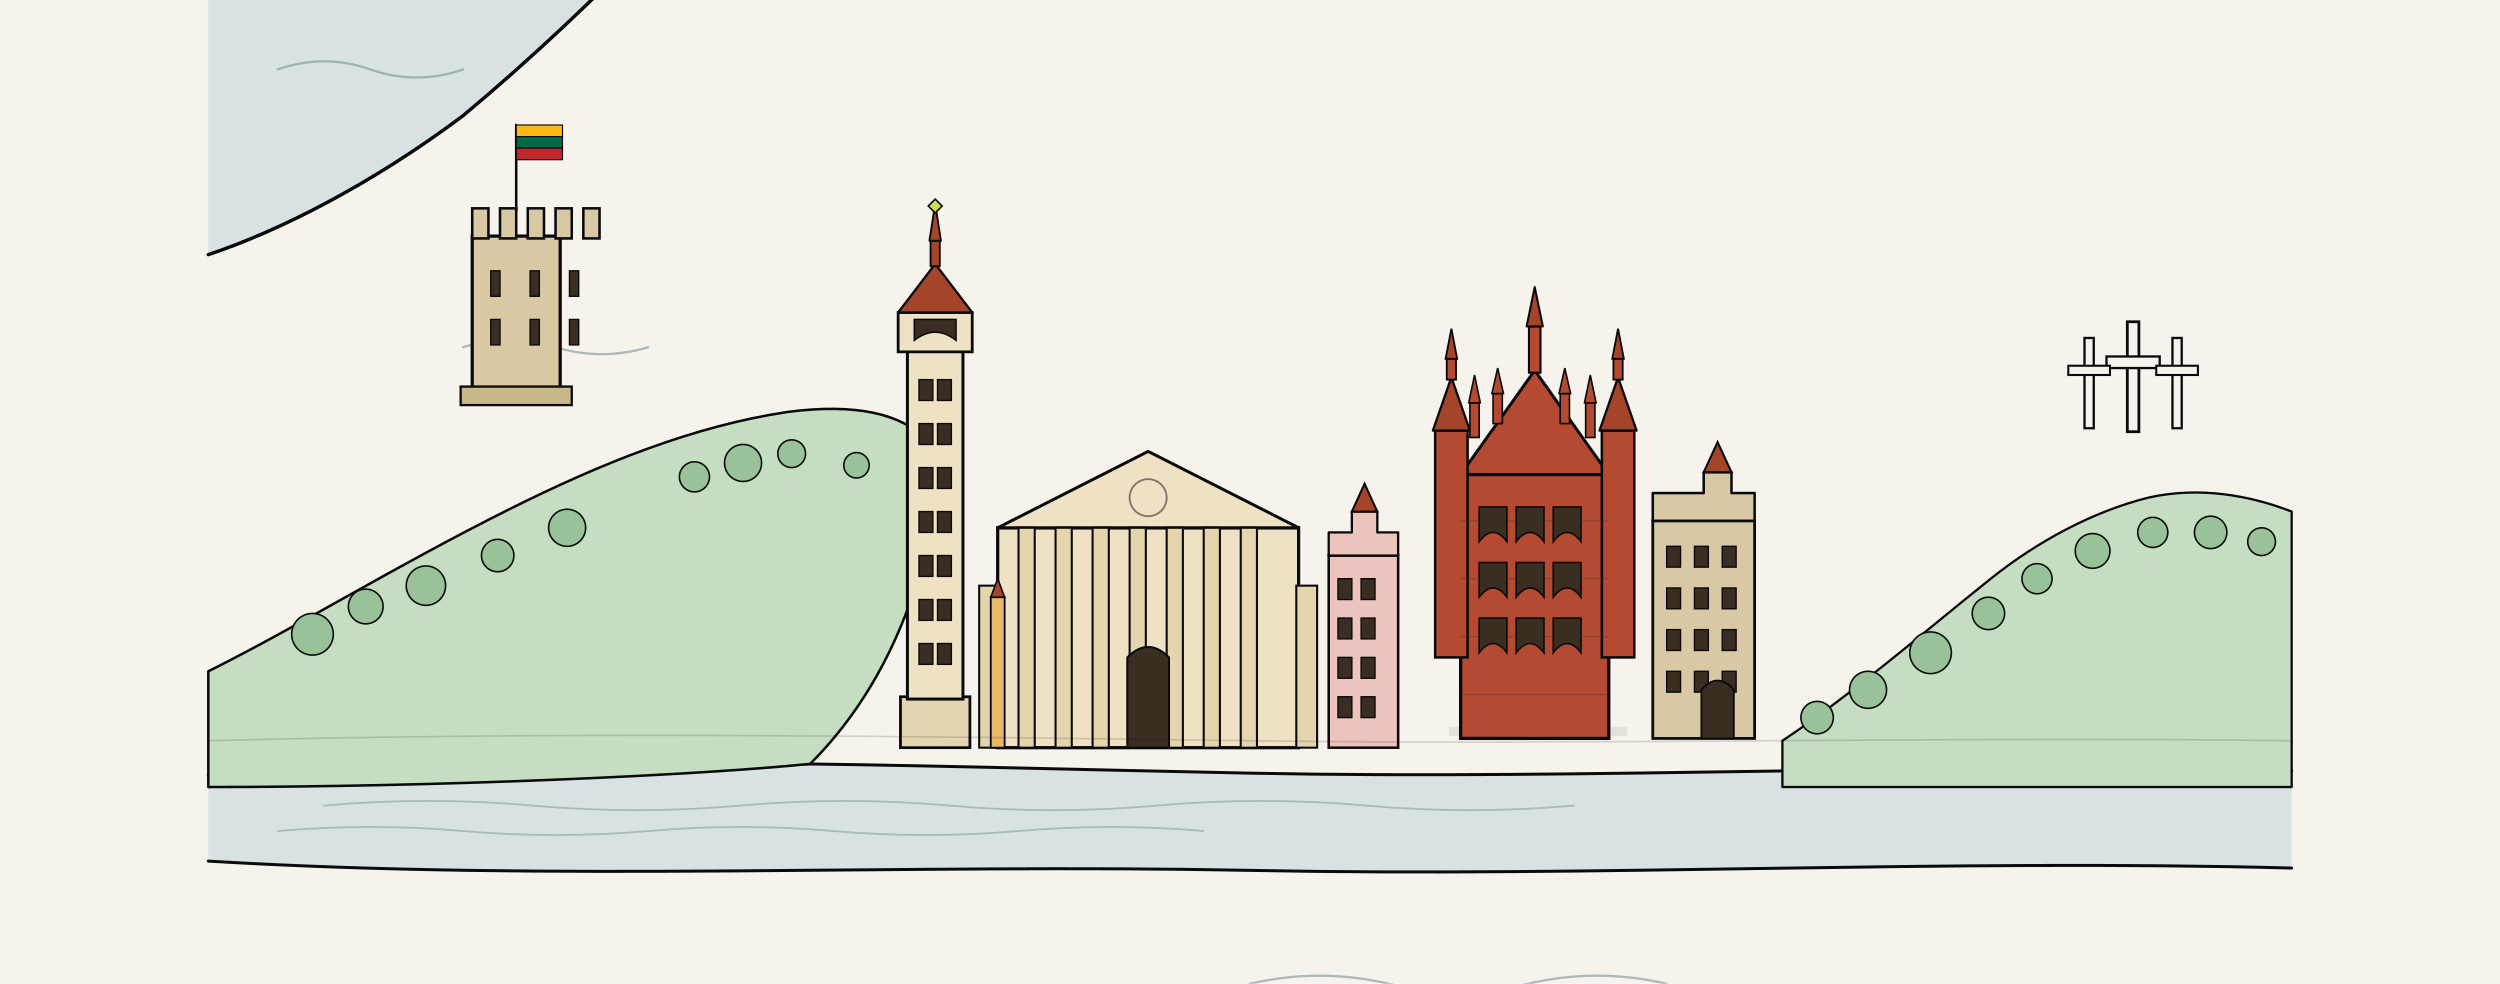
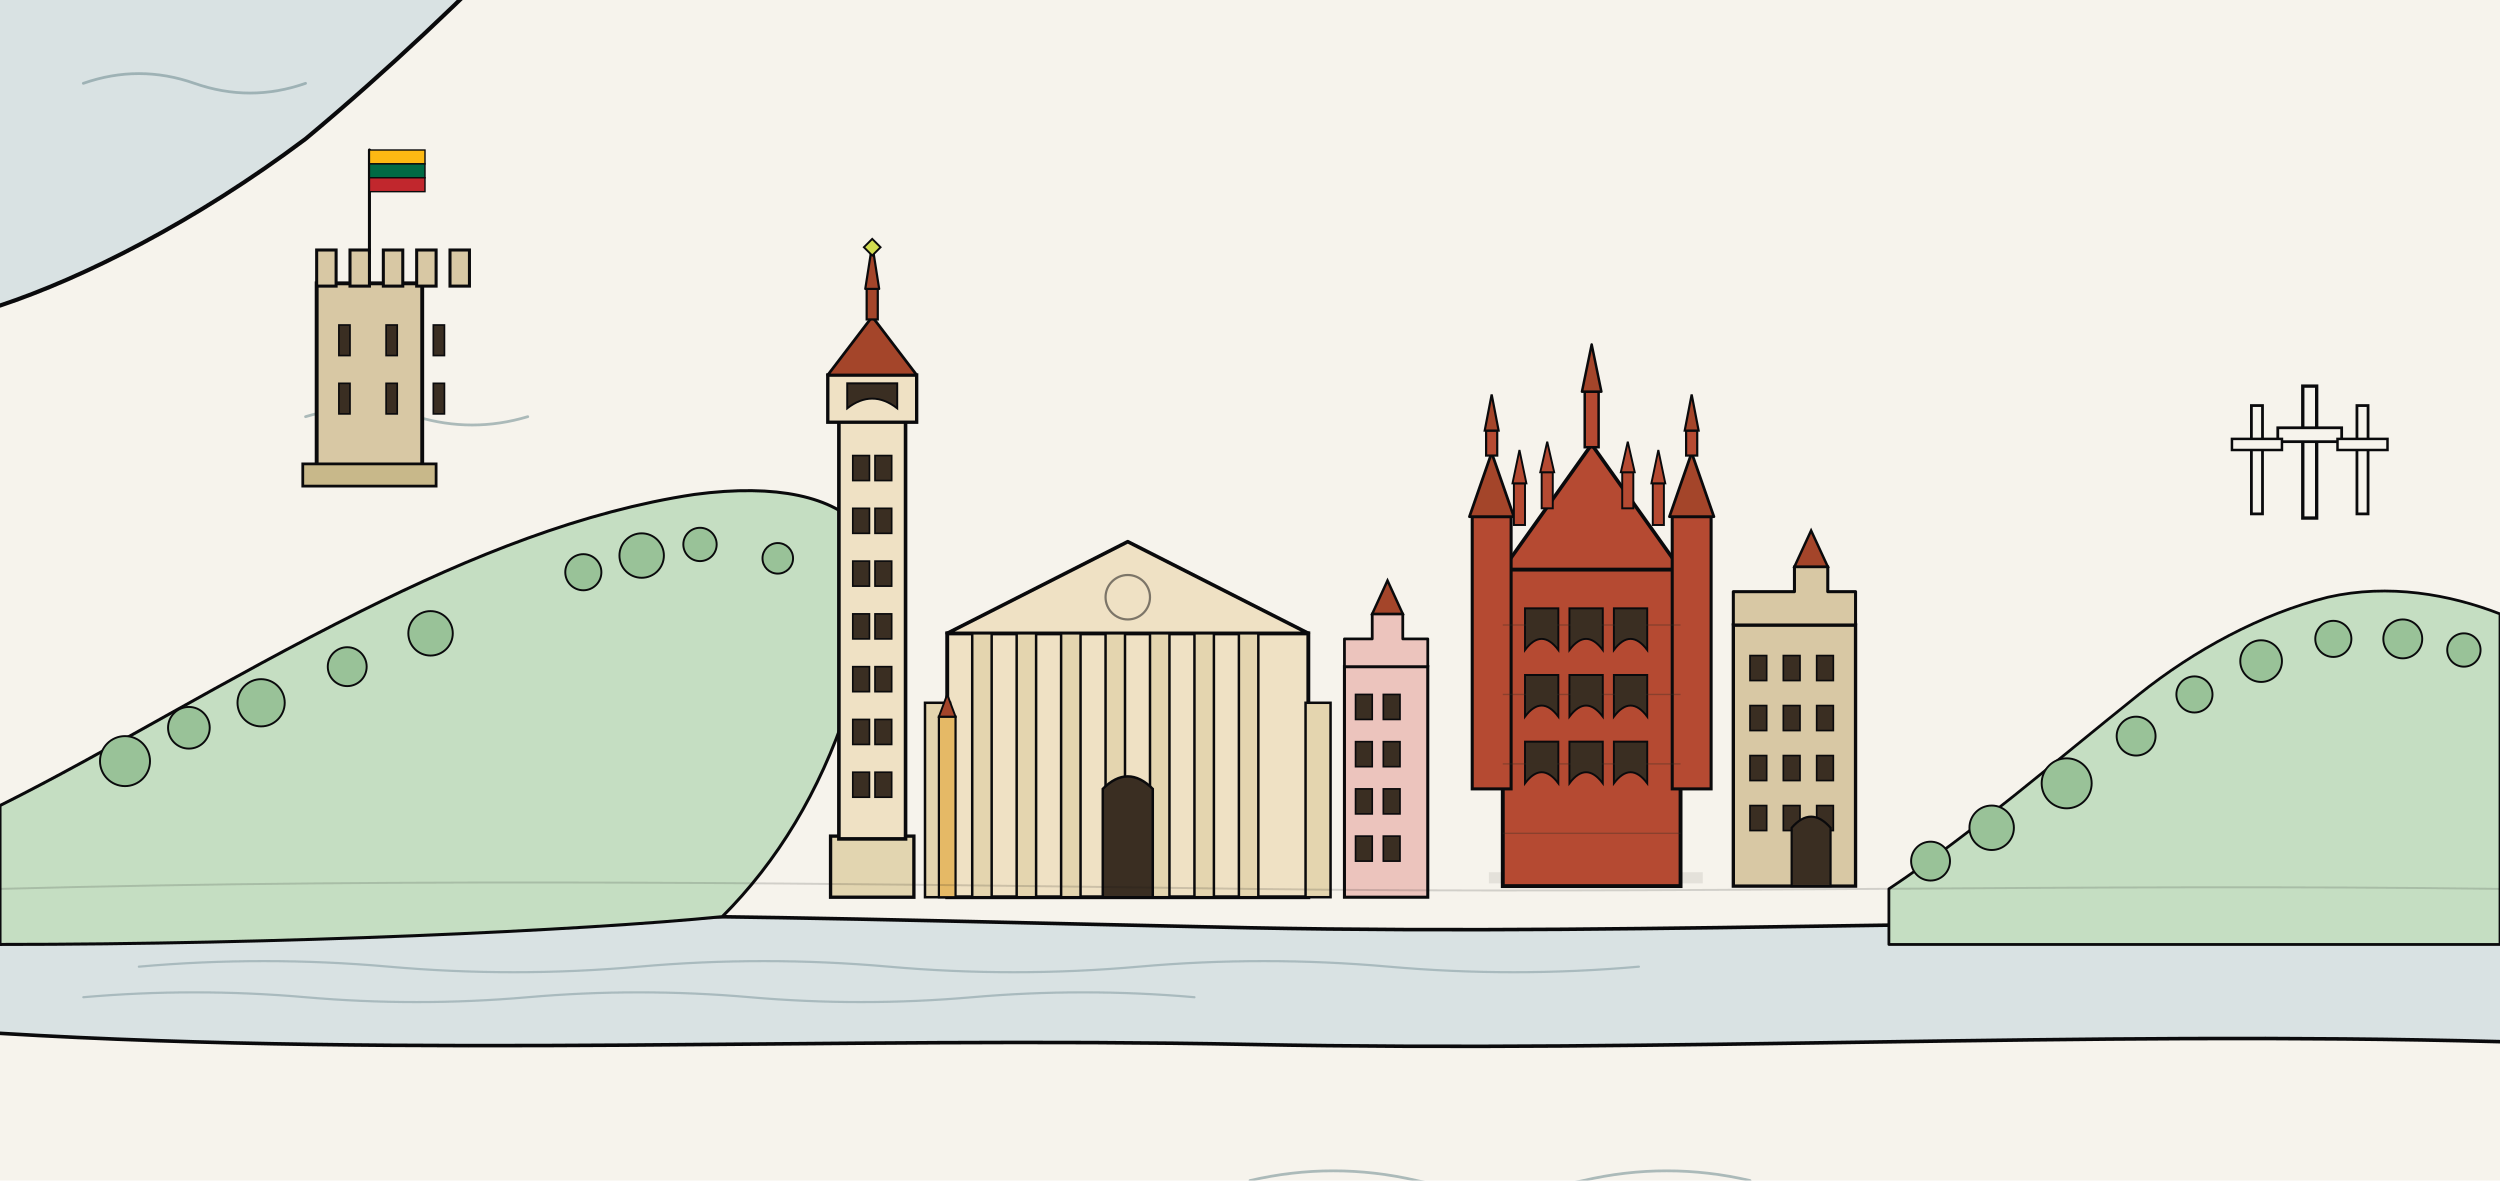
- <svg xmlns="http://www.w3.org/2000/svg" viewBox="-180 200 2160 850" preserveAspectRatio="xMidYMid slice">
-   <rect x="-180" width="2160" height="1200" fill="#f6f3ec" />
+ <svg xmlns="http://www.w3.org/2000/svg" viewBox="0 200 1800 850" preserveAspectRatio="xMidYMid slice">
+   <rect width="1800" height="1200" fill="#f6f3ec" />
  <path d="M 0 0 L 520 0 C 440 90 340 200 220 300 C 140 360 60 400 0 420 Z" fill="#d9e2e3" />
  <path d="M 1800 0 L 1800 160 C 1720 130 1660 90 1600 50 L 1600 0 Z" fill="#d9e2e3" />
  <g fill="none" stroke="#6e8a90" stroke-width="2" stroke-linecap="round" opacity="0.55">
    <path d="M 80 150 q 40 -14 80 0 t 80 0" />
    <path d="M 60 260 q 40 -14 80 0 t 80 0" />
    <path d="M 320 100 q 30 -10 60 0 t 60 0" />
    <path d="M 1520 60 q 30 -10 60 0 t 60 0" />
    <path d="M 1640 110 q 30 -10 60 0 t 60 0" />
    <path d="M 220 500 q 40 -12 80 0 t 80 0" />
    <path d="M 900 1050 q 60 -14 120 0 t 120 0 t 120 0" />
    <path d="M 400 1110 q 50 -12 100 0 t 100 0" />
    <path d="M 1400 1060 q 50 -14 100 0 t 100 0" />
  </g>
  <path d="M 0 420 C 60 400 140 360 220 300 C 340 200 440 90 520 0" fill="none" stroke="#0a0a0c" stroke-width="3" stroke-linecap="round" stroke-linejoin="round" />
  <path d="M 0 870 C 300 850 600 862 900 868 C 1200 874 1500 858 1800 866 L 1800 950 C 1500 942 1200 958 900 952 C 600 946 300 962 0 944 Z" fill="#d9e2e3" />
  <g fill="none" stroke="#6e8a90" stroke-width="1.6" stroke-linecap="round" opacity="0.45">
    <path d="M 100 896 q 90 -8 180 0 t 180 0 t 180 0 t 180 0 t 180 0 t 180 0" />
    <path d="M 60 918 q 80 -7 160 0 t 160 0 t 160 0 t 160 0 t 160 0" />
  </g>
  <path d="M 0 870 C 300 850 600 862 900 868 C 1200 874 1500 858 1800 866" fill="none" stroke="#0a0a0c" stroke-width="2.6" stroke-linecap="round" stroke-linejoin="round" />
  <path d="M 0 944 C 300 962 600 946 900 952 C 1200 958 1500 942 1800 950" fill="none" stroke="#0a0a0c" stroke-width="2.6" stroke-linecap="round" stroke-linejoin="round" />
  <path d="M 0 780 C 80 740 160 690 260 640 C 340 600 420 568 500 556 C 560 548 600 558 620 580 C 640 604 630 650 610 710 C 590 770 560 820 520 860 C 420 870 200 880 0 880 Z" fill="#c5dec2" stroke="#0a0a0c" stroke-width="2.2" stroke-linejoin="round" />
  <g fill="#99c298" stroke="#0a0a0c" stroke-width="1.4">
    <circle cx="90" cy="748" r="18" />
    <circle cx="136" cy="724" r="15" />
    <circle cx="188" cy="706" r="17" />
    <circle cx="250" cy="680" r="14" />
    <circle cx="310" cy="656" r="16" />
    <circle cx="420" cy="612" r="13" />
    <circle cx="462" cy="600" r="16" />
    <circle cx="504" cy="592" r="12" />
    <circle cx="560" cy="602" r="11" />
  </g>
  <path d="M 1360 840 C 1420 800 1480 748 1540 700 C 1580 668 1628 642 1676 630 C 1720 620 1764 628 1800 642 L 1800 880 C 1600 880 1400 880 1360 880 Z" fill="#c5dec2" stroke="#0a0a0c" stroke-width="2" stroke-linejoin="round" />
  <g fill="#99c298" stroke="#0a0a0c" stroke-width="1.4">
    <circle cx="1390" cy="820" r="14" />
    <circle cx="1434" cy="796" r="16" />
    <circle cx="1488" cy="764" r="18" />
    <circle cx="1538" cy="730" r="14" />
    <circle cx="1580" cy="700" r="13" />
    <circle cx="1628" cy="676" r="15" />
    <circle cx="1680" cy="660" r="13" />
    <circle cx="1730" cy="660" r="14" />
    <circle cx="1774" cy="668" r="12" />
  </g>
  <rect x="1658" y="478" width="10" height="95" fill="#f6f3ec" stroke="#0a0a0c" stroke-width="2.4" />
  <rect x="1640" y="508" width="46" height="10" fill="#f6f3ec" stroke="#0a0a0c" stroke-width="2" />
  <rect x="1621" y="492" width="8" height="78" fill="#f6f3ec" stroke="#0a0a0c" stroke-width="2" />
  <rect x="1607" y="516" width="36" height="8" fill="#f6f3ec" stroke="#0a0a0c" stroke-width="1.8" />
  <rect x="1697" y="492" width="8" height="78" fill="#f6f3ec" stroke="#0a0a0c" stroke-width="2" />
  <rect x="1683" y="516" width="36" height="8" fill="#f6f3ec" stroke="#0a0a0c" stroke-width="1.8" />
  <rect x="226" y="534" width="80" height="6" fill="#0a0a0c" opacity="0.08" />
  <rect x="228" y="404" width="76" height="132" fill="#d8c8a4" stroke="#0a0a0c" stroke-width="2.8" />
  <g fill="#d8c8a4" stroke="#0a0a0c" stroke-width="2.2">
    <rect x="228" y="380" width="14" height="26" />
    <rect x="252" y="380" width="14" height="26" />
    <rect x="276" y="380" width="14" height="26" />
    <rect x="300" y="380" width="14" height="26" />
    <rect x="324" y="380" width="14" height="26" />
  </g>
  <g fill="#3a2e22" stroke="#0a0a0c" stroke-width="1.2">
    <rect x="244" y="434" width="8" height="22" />
    <rect x="278" y="434" width="8" height="22" />
    <rect x="312" y="434" width="8" height="22" />
    <rect x="244" y="476" width="8" height="22" />
    <rect x="278" y="476" width="8" height="22" />
    <rect x="312" y="476" width="8" height="22" />
  </g>
  <rect x="218" y="534" width="96" height="16" fill="#c8b88a" stroke="#0a0a0c" stroke-width="2" />
  <line x1="266" y1="308" x2="266" y2="382" stroke="#0a0a0c" stroke-width="2.2" stroke-linecap="round" />
  <rect x="266" y="308" width="40" height="10" fill="#fdb913" stroke="#0a0a0c" stroke-width="1" />
  <rect x="266" y="318" width="40" height="10" fill="#006a44" stroke="#0a0a0c" stroke-width="1" />
  <rect x="266" y="328" width="40" height="10" fill="#c1272d" stroke="#0a0a0c" stroke-width="1" />
  <rect x="598" y="802" width="60" height="44" fill="#e2d5b0" stroke="#0a0a0c" stroke-width="2.4" />
  <rect x="604" y="500" width="48" height="304" fill="#efe1c4" stroke="#0a0a0c" stroke-width="2.6" />
  <rect x="596" y="470" width="64" height="34" fill="#efe1c4" stroke="#0a0a0c" stroke-width="2.4" />
  <path d="M 610 476 L 610 494 Q 628 480 646 494 L 646 476 Z" fill="#3a2e22" stroke="#0a0a0c" stroke-width="1.4" />
  <polygon points="596,470 660,470 628,428" fill="#a4452a" stroke="#0a0a0c" stroke-width="2" stroke-linejoin="round" />
  <rect x="624" y="408" width="8" height="22" fill="#a4452a" stroke="#0a0a0c" stroke-width="1.6" />
  <polygon points="623,408 633,408 628,376" fill="#a4452a" stroke="#0a0a0c" stroke-width="1.6" stroke-linejoin="round" />
  <polygon points="628,372 634,378 628,384 622,378" fill="#d2dc50" stroke="#0a0a0c" stroke-width="1.4" />
  <g fill="#3a2e22" stroke="#0a0a0c" stroke-width="1.2">
    <rect x="614" y="528" width="12" height="18" />
    <rect x="630" y="528" width="12" height="18" />
    <rect x="614" y="566" width="12" height="18" />
    <rect x="630" y="566" width="12" height="18" />
    <rect x="614" y="604" width="12" height="18" />
    <rect x="630" y="604" width="12" height="18" />
    <rect x="614" y="642" width="12" height="18" />
    <rect x="630" y="642" width="12" height="18" />
    <rect x="614" y="680" width="12" height="18" />
    <rect x="630" y="680" width="12" height="18" />
    <rect x="614" y="718" width="12" height="18" />
    <rect x="630" y="718" width="12" height="18" />
    <rect x="614" y="756" width="12" height="18" />
    <rect x="630" y="756" width="12" height="18" />
  </g>
  <rect x="680" y="838" width="264" height="8" fill="#0a0a0c" opacity="0.08" />
  <rect x="682" y="656" width="260" height="190" fill="#efe1c4" stroke="#0a0a0c" stroke-width="2.8" />
  <polygon points="682,656 942,656 812,590" fill="#efe1c4" stroke="#0a0a0c" stroke-width="2.6" stroke-linejoin="round" />
  <g fill="#e4d5af" stroke="#0a0a0c" stroke-width="1.8">
    <rect x="700" y="656" width="14" height="190" />
    <rect x="732" y="656" width="14" height="190" />
    <rect x="764" y="656" width="14" height="190" />
    <rect x="796" y="656" width="14" height="190" />
    <rect x="828" y="656" width="14" height="190" />
    <rect x="860" y="656" width="14" height="190" />
    <rect x="892" y="656" width="14" height="190" />
  </g>
  <path d="M 794 846 L 794 768 Q 812 750 830 768 L 830 846 Z" fill="#3a2e22" stroke="#0a0a0c" stroke-width="1.8" />
  <rect x="666" y="706" width="18" height="140" fill="#e4d5af" stroke="#0a0a0c" stroke-width="1.8" />
  <rect x="940" y="706" width="18" height="140" fill="#e4d5af" stroke="#0a0a0c" stroke-width="1.8" />
  <circle cx="812" cy="630" r="16" fill="none" stroke="#0a0a0c" stroke-width="1.6" opacity="0.5" />
  <rect x="1072" y="828" width="154" height="8" fill="#0a0a0c" opacity="0.08" />
  <rect x="1082" y="610" width="128" height="228" fill="#b54a32" stroke="#0a0a0c" stroke-width="2.8" />
  <polygon points="1082,610 1210,610 1146,520" fill="#b54a32" stroke="#0a0a0c" stroke-width="2.6" stroke-linejoin="round" />
  <rect x="1141" y="482" width="10" height="40" fill="#b54a32" stroke="#0a0a0c" stroke-width="1.8" />
  <polygon points="1139,482 1153,482 1146,448" fill="#a4452a" stroke="#0a0a0c" stroke-width="1.8" stroke-linejoin="round" />
  <rect x="1060" y="572" width="28" height="196" fill="#b54a32" stroke="#0a0a0c" stroke-width="2.2" />
  <polygon points="1058,572 1090,572 1074,526" fill="#a4452a" stroke="#0a0a0c" stroke-width="2" stroke-linejoin="round" />
  <rect x="1070" y="510" width="8" height="18" fill="#b54a32" stroke="#0a0a0c" stroke-width="1.6" />
  <polygon points="1069,510 1079,510 1074,484" fill="#a4452a" stroke="#0a0a0c" stroke-width="1.6" />
  <rect x="1204" y="572" width="28" height="196" fill="#b54a32" stroke="#0a0a0c" stroke-width="2.2" />
  <polygon points="1202,572 1234,572 1218,526" fill="#a4452a" stroke="#0a0a0c" stroke-width="2" stroke-linejoin="round" />
  <rect x="1214" y="510" width="8" height="18" fill="#b54a32" stroke="#0a0a0c" stroke-width="1.6" />
  <polygon points="1213,510 1223,510 1218,484" fill="#a4452a" stroke="#0a0a0c" stroke-width="1.6" />
  <g fill="#b54a32" stroke="#0a0a0c" stroke-width="1.4">
    <rect x="1090" y="548" width="8" height="30" />
    <polygon points="1089,548 1099,548 1094,524" />
    <rect x="1110" y="540" width="8" height="26" />
    <polygon points="1109,540 1119,540 1114,518" />
    <rect x="1168" y="540" width="8" height="26" />
    <polygon points="1167,540 1177,540 1172,518" />
    <rect x="1190" y="548" width="8" height="30" />
    <polygon points="1189,548 1199,548 1194,524" />
  </g>
  <g fill="#3a2e22" stroke="#0a0a0c" stroke-width="1.4">
    <path d="M 1098 638 L 1098 668 Q 1110 652 1122 668 L 1122 638 Z" />
    <path d="M 1130 638 L 1130 668 Q 1142 652 1154 668 L 1154 638 Z" />
    <path d="M 1162 638 L 1162 668 Q 1174 652 1186 668 L 1186 638 Z" />
    <path d="M 1098 686 L 1098 716 Q 1110 700 1122 716 L 1122 686 Z" />
    <path d="M 1130 686 L 1130 716 Q 1142 700 1154 716 L 1154 686 Z" />
    <path d="M 1162 686 L 1162 716 Q 1174 700 1186 716 L 1186 686 Z" />
    <path d="M 1098 734 L 1098 764 Q 1110 748 1122 764 L 1122 734 Z" />
    <path d="M 1130 734 L 1130 764 Q 1142 748 1154 764 L 1154 734 Z" />
    <path d="M 1162 734 L 1162 764 Q 1174 748 1186 764 L 1186 734 Z" />
  </g>
  <g stroke="#3a2e22" stroke-width="1" opacity="0.35">
    <line x1="1082" y1="650" x2="1210" y2="650" />
    <line x1="1082" y1="700" x2="1210" y2="700" />
    <line x1="1082" y1="750" x2="1210" y2="750" />
    <line x1="1082" y1="800" x2="1210" y2="800" />
  </g>
  <rect x="676" y="716" width="12" height="130" fill="#e5b966" stroke="#0a0a0c" stroke-width="1.6" />
  <polygon points="676,716 688,716 682,700" fill="#a4452a" stroke="#0a0a0c" stroke-width="1.4" />
  <rect x="968" y="680" width="60" height="166" fill="#ecc4bd" stroke="#0a0a0c" stroke-width="2.2" />
  <polygon points="968,680 1028,680 1028,660 1010,660 1010,642 988,642 988,660 968,660" fill="#ecc4bd" stroke="#0a0a0c" stroke-width="2" stroke-linejoin="round" />
  <polygon points="988,642 1010,642 999,618" fill="#a4452a" stroke="#0a0a0c" stroke-width="1.8" />
  <g fill="#3a2e22" stroke="#0a0a0c" stroke-width="1.2">
    <rect x="976" y="700" width="12" height="18" />
    <rect x="996" y="700" width="12" height="18" />
    <rect x="976" y="734" width="12" height="18" />
    <rect x="996" y="734" width="12" height="18" />
    <rect x="976" y="768" width="12" height="18" />
    <rect x="996" y="768" width="12" height="18" />
    <rect x="976" y="802" width="12" height="18" />
    <rect x="996" y="802" width="12" height="18" />
  </g>
  <rect x="1248" y="650" width="88" height="188" fill="#d8c8a4" stroke="#0a0a0c" stroke-width="2.4" />
  <polygon points="1248,650 1336,650 1336,626 1316,626 1316,608 1292,608 1292,626 1248,626" fill="#d8c8a4" stroke="#0a0a0c" stroke-width="2.2" stroke-linejoin="round" />
  <polygon points="1292,608 1316,608 1304,582" fill="#a4452a" stroke="#0a0a0c" stroke-width="1.8" />
  <g fill="#3a2e22" stroke="#0a0a0c" stroke-width="1.2">
    <rect x="1260" y="672" width="12" height="18" />
    <rect x="1284" y="672" width="12" height="18" />
    <rect x="1308" y="672" width="12" height="18" />
    <rect x="1260" y="708" width="12" height="18" />
    <rect x="1284" y="708" width="12" height="18" />
    <rect x="1308" y="708" width="12" height="18" />
    <rect x="1260" y="744" width="12" height="18" />
    <rect x="1284" y="744" width="12" height="18" />
    <rect x="1308" y="744" width="12" height="18" />
    <rect x="1260" y="780" width="12" height="18" />
    <rect x="1284" y="780" width="12" height="18" />
    <rect x="1308" y="780" width="12" height="18" />
  </g>
  <path d="M 1290 838 L 1290 796 Q 1304 780 1318 796 L 1318 838 Z" fill="#3a2e22" stroke="#0a0a0c" stroke-width="1.6" />
  <path d="M 0 840 C 300 832 600 836 900 840 C 1200 844 1500 836 1800 840" fill="none" stroke="#0a0a0c" stroke-width="1.4" opacity="0.16" />
</svg>
